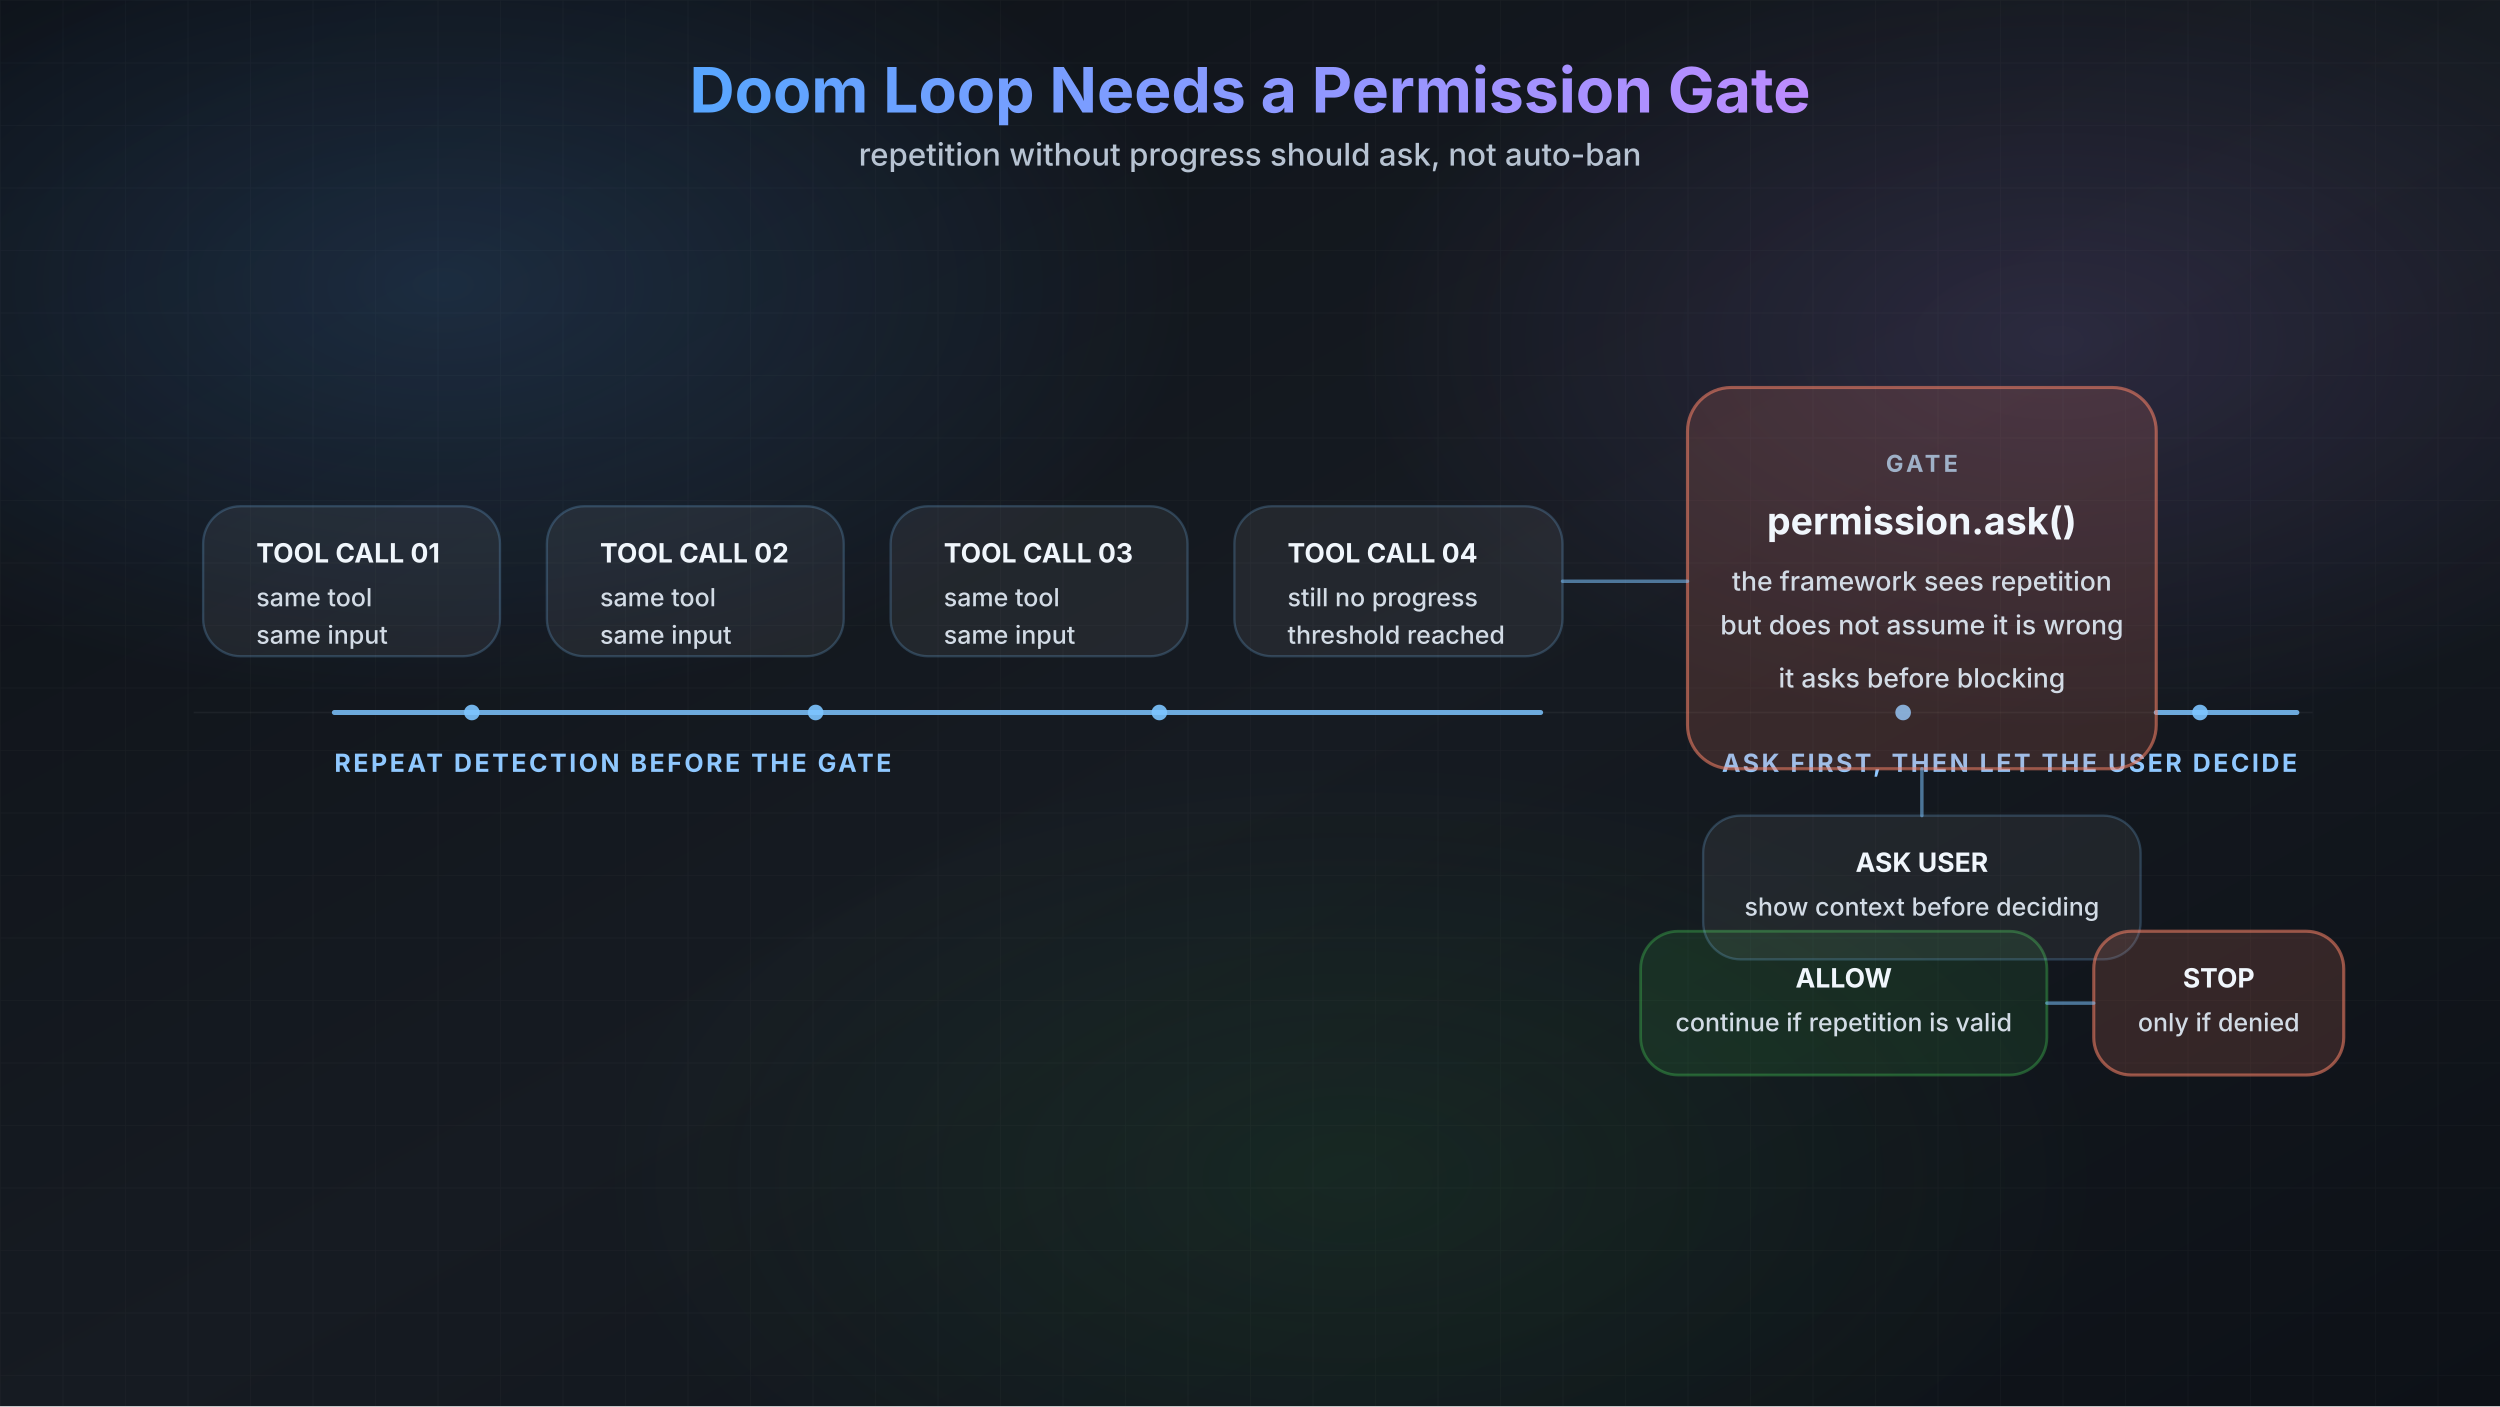
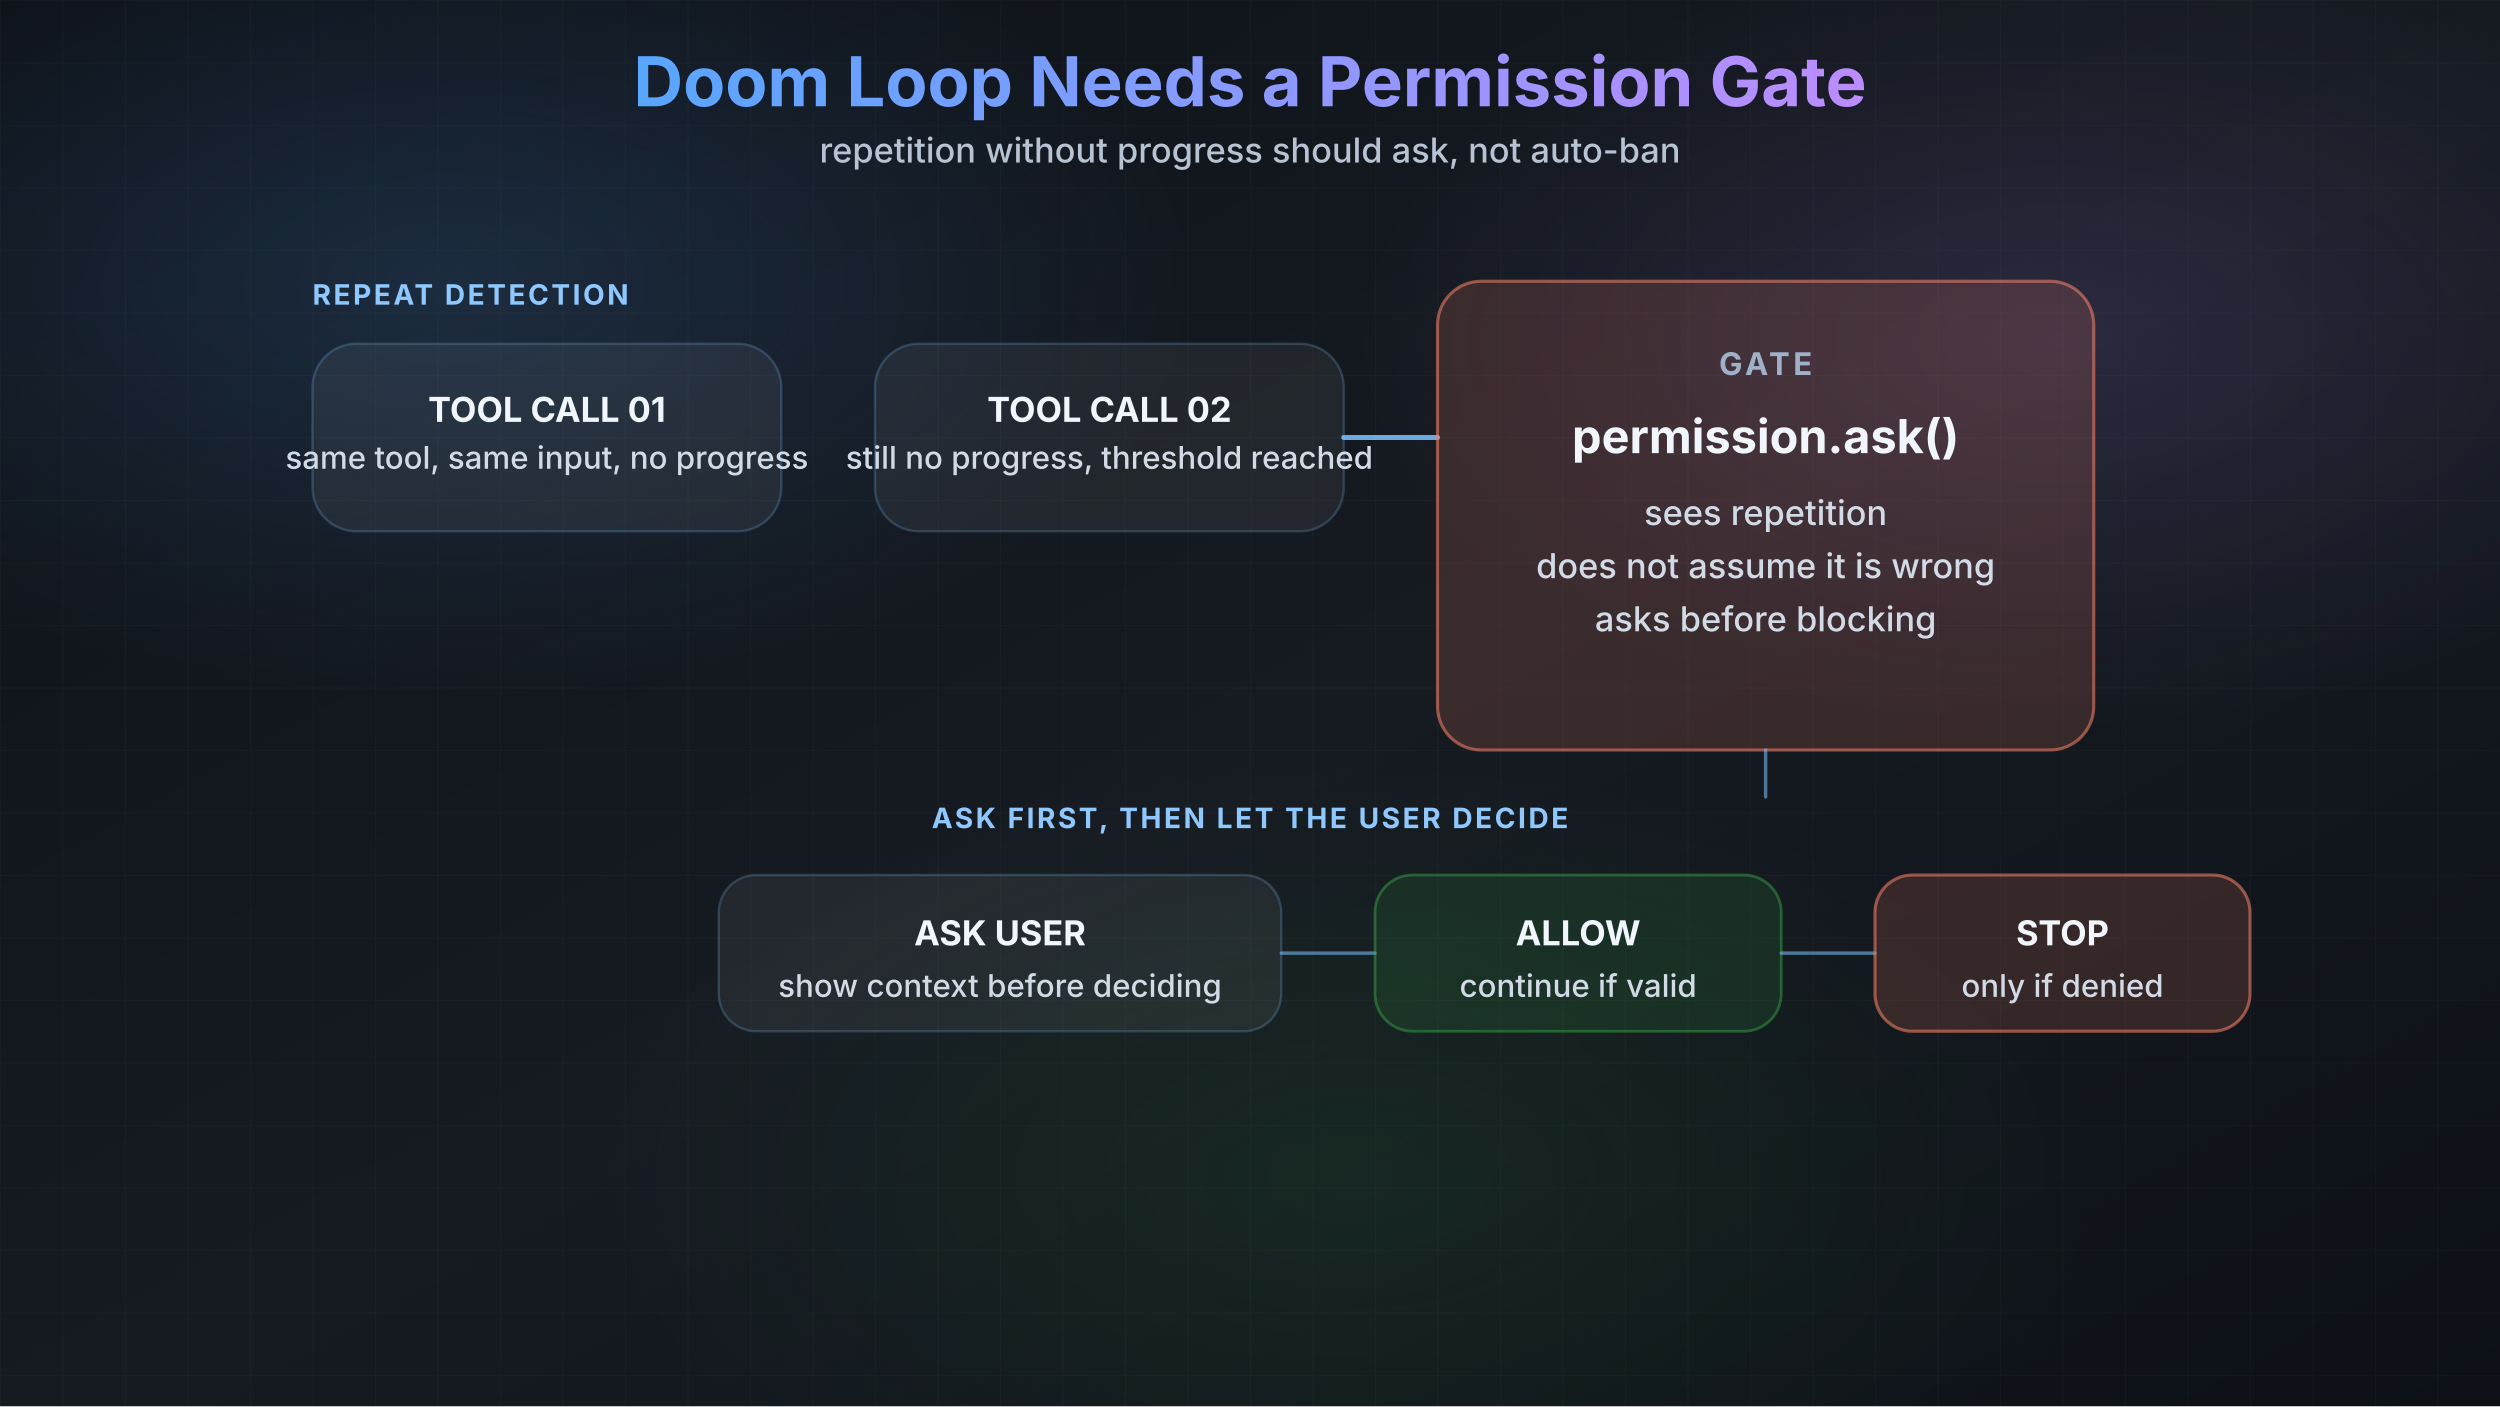
<svg xmlns="http://www.w3.org/2000/svg" viewBox="0 0 1600 900" width="1600" height="900" role="img" aria-label="Doom Loop Needs a Permission Gate">
  <style>
    text { font-family: "Inter", "SF Pro Display", -apple-system, BlinkMacSystemFont, "Segoe UI", sans-serif; }
-     .title { font-size: 40px; font-weight: 700; fill: url(#titleGrad); }
-     .subtitle { font-size: 20px; font-weight: 500; fill: #b7c3d2; }
-     .eyebrow { font-size: 15px; font-weight: 700; letter-spacing: 2.1px; fill: #9fb1c8; }
-     .card-title { font-size: 24px; font-weight: 700; fill: #f0f6fc; }
-     .card-meta { font-size: 17px; font-weight: 500; fill: #d2dbe5; }
-     .mini-title { font-size: 17px; font-weight: 700; fill: #f0f6fc; }
-     .mini-meta { font-size: 16px; font-weight: 500; fill: #d2dbe5; }
-     .support { font-size: 16px; font-weight: 700; letter-spacing: 1.6px; fill: #8fc8ff; }
+     .title { font-size: 44px; font-weight: 700; fill: url(#titleGrad); }
+     .subtitle { font-size: 22px; font-weight: 500; fill: #b7c3d2; }
+     .card-title { font-size: 30px; font-weight: 700; fill: #f0f6fc; }
+     .card-meta { font-size: 22px; font-weight: 500; fill: #d2dbe5; }
+     .mini-title { font-size: 22px; font-weight: 700; fill: #f0f6fc; }
+     .mini-meta { font-size: 20px; font-weight: 500; fill: #d2dbe5; }
    .card { fill: rgba(255,255,255,0.07); stroke: rgba(255,255,255,0.17); stroke-width: 2; }
    .mini { fill: rgba(255,255,255,0.06); stroke: rgba(125,196,255,0.22); stroke-width: 1.5; }
    .flow { fill: none; stroke: rgba(125,196,255,0.84); stroke-width: 3.2; stroke-linecap: round; }
    .attach { fill: none; stroke: rgba(125,196,255,0.54); stroke-width: 2.2; stroke-linecap: round; }
-     .guide { fill: none; stroke: rgba(255,255,255,0.05); stroke-width: 1; }
-     .dot { fill: rgba(125,196,255,0.90); }
    .warn { fill: rgba(247,129,102,0.16); stroke: rgba(247,129,102,0.56); stroke-width: 2; }
    .ok { fill: rgba(63,185,80,0.12); stroke: rgba(63,185,80,0.40); stroke-width: 1.8; }
  </style>
  <defs>
    <linearGradient id="bg" x1="0%" y1="0%" x2="100%" y2="100%">
      <stop offset="0%" stop-color="#0d1117" />
      <stop offset="52%" stop-color="#161b22" />
      <stop offset="100%" stop-color="#0d1117" />
    </linearGradient>
    <linearGradient id="titleGrad" x1="0%" y1="0%" x2="100%" y2="0%">
      <stop offset="0%" stop-color="#58a6ff" />
      <stop offset="100%" stop-color="#bc8cff" />
    </linearGradient>
    <pattern id="grid" width="40" height="40" patternUnits="userSpaceOnUse">
      <path d="M40 0 L0 0 0 40" fill="none" stroke="rgba(255,255,255,0.03)" stroke-width="1" />
    </pattern>
    <radialGradient id="glowBlue" cx="18%" cy="20%" r="30%">
      <stop offset="0%" stop-color="#58a6ff" stop-opacity="0.16" />
      <stop offset="100%" stop-color="#58a6ff" stop-opacity="0" />
    </radialGradient>
    <radialGradient id="glowPurple" cx="82%" cy="24%" r="28%">
      <stop offset="0%" stop-color="#bc8cff" stop-opacity="0.13" />
      <stop offset="100%" stop-color="#bc8cff" stop-opacity="0" />
    </radialGradient>
    <radialGradient id="glowGreen" cx="54%" cy="84%" r="30%">
      <stop offset="0%" stop-color="#3fb950" stop-opacity="0.10" />
      <stop offset="100%" stop-color="#3fb950" stop-opacity="0" />
    </radialGradient>
  </defs>
  <rect width="1600" height="900" fill="url(#bg)" />
  <rect width="1600" height="900" fill="url(#grid)" />
  <rect width="1600" height="900" fill="url(#glowBlue)" />
  <rect width="1600" height="900" fill="url(#glowPurple)" />
  <rect width="1600" height="900" fill="url(#glowGreen)" />
-   <text x="800" y="72" text-anchor="middle" class="title">Doom Loop Needs a Permission Gate</text>
-   <text x="800" y="106" text-anchor="middle" class="subtitle">repetition without progress should ask, not auto-ban</text>
-   <path d="M124 456 H1480" class="guide" />
-   <path d="M214 456 H986" class="flow" />
-   <path d="M1380 456 H1470" class="flow" />
-   <circle cx="302" cy="456" r="5" class="dot" />
-   <circle cx="522" cy="456" r="5" class="dot" />
-   <circle cx="742" cy="456" r="5" class="dot" />
-   <circle cx="1218" cy="456" r="5" class="dot" />
-   <circle cx="1408" cy="456" r="5" class="dot" />
-   <text x="214" y="494" class="support">REPEAT DETECTION BEFORE THE GATE</text>
-   <text x="1102" y="494" class="support">ASK FIRST, THEN LET THE USER DECIDE</text>
+   <text x="800" y="68" text-anchor="middle" class="title">Doom Loop Needs a Permission Gate</text>
+   <text x="800" y="104" text-anchor="middle" class="subtitle">repetition without progress should ask, not auto-ban</text>
+   <text x="200" y="195" fill="#8fc8ff" font-size="18" font-weight="700" letter-spacing="1.6">REPEAT DETECTION</text>
  <g>
-     <rect x="130" y="324" width="190" height="96" rx="24" class="mini" />
-     <text x="164" y="360" class="mini-title">TOOL CALL 01</text>
-     <text x="164" y="388" class="mini-meta">same tool</text>
-     <text x="164" y="412" class="mini-meta">same input</text>
+     <rect x="200" y="220" width="300" height="120" rx="28" class="mini" />
+     <text x="350" y="270" text-anchor="middle" class="mini-title">TOOL CALL 01</text>
+     <text x="350" y="300" text-anchor="middle" class="mini-meta">same tool, same input, no progress</text>
  </g>
  <g>
-     <rect x="350" y="324" width="190" height="96" rx="24" class="mini" />
-     <text x="384" y="360" class="mini-title">TOOL CALL 02</text>
-     <text x="384" y="388" class="mini-meta">same tool</text>
-     <text x="384" y="412" class="mini-meta">same input</text>
+     <rect x="560" y="220" width="300" height="120" rx="28" class="mini" />
+     <text x="710" y="270" text-anchor="middle" class="mini-title">TOOL CALL 02</text>
+     <text x="710" y="300" text-anchor="middle" class="mini-meta">still no progress, threshold reached</text>
  </g>
+   <path d="M860 280 H920" class="flow" />
  <g>
-     <rect x="570" y="324" width="190" height="96" rx="24" class="mini" />
-     <text x="604" y="360" class="mini-title">TOOL CALL 03</text>
-     <text x="604" y="388" class="mini-meta">same tool</text>
-     <text x="604" y="412" class="mini-meta">same input</text>
+     <rect x="920" y="180" width="420" height="300" rx="28" class="warn" />
+     <text x="1130" y="240" text-anchor="middle" fill="#9fb1c8" font-size="20" font-weight="700" letter-spacing="2.2">GATE</text>
+     <text x="1130" y="290" text-anchor="middle" class="card-title">permission.ask()</text>
+     <text x="1130" y="336" text-anchor="middle" class="card-meta">sees repetition</text>
+     <text x="1130" y="370" text-anchor="middle" class="card-meta">does not assume it is wrong</text>
+     <text x="1130" y="404" text-anchor="middle" class="card-meta">asks before blocking</text>
  </g>
+   <text x="800" y="530" text-anchor="middle" fill="#8fc8ff" font-size="18" font-weight="700" letter-spacing="1.6">ASK FIRST, THEN LET THE USER DECIDE</text>
+   <path d="M1130 480 L1130 510" class="attach" />
  <g>
-     <rect x="790" y="324" width="210" height="96" rx="24" class="mini" />
-     <text x="824" y="360" class="mini-title">TOOL CALL 04</text>
-     <text x="824" y="388" class="mini-meta">still no progress</text>
-     <text x="824" y="412" class="mini-meta">threshold reached</text>
+     <rect x="460" y="560" width="360" height="100" rx="24" class="mini" />
+     <text x="640" y="605" text-anchor="middle" class="mini-title">ASK USER</text>
+     <text x="640" y="638" text-anchor="middle" class="mini-meta">show context before deciding</text>
  </g>
+   <path d="M820 610 H880" class="attach" />
  <g>
-     <rect x="1080" y="248" width="300" height="244" rx="28" class="warn" />
-     <text x="1230" y="302" text-anchor="middle" class="eyebrow">GATE</text>
-     <text x="1230" y="342" text-anchor="middle" class="card-title">permission.ask()</text>
-     <text x="1230" y="378" text-anchor="middle" class="card-meta">the framework sees repetition</text>
-     <text x="1230" y="406" text-anchor="middle" class="card-meta">but does not assume it is wrong</text>
-     <text x="1230" y="440" text-anchor="middle" class="card-meta">it asks before blocking</text>
+     <rect x="880" y="560" width="260" height="100" rx="24" class="ok" />
+     <text x="1010" y="605" text-anchor="middle" class="mini-title">ALLOW</text>
+     <text x="1010" y="638" text-anchor="middle" class="mini-meta">continue if valid</text>
  </g>
+   <path d="M1140 610 H1200" class="attach" />
  <g>
-     <rect x="1050" y="596" width="260" height="92" rx="24" class="ok" />
-     <text x="1180" y="632" text-anchor="middle" class="mini-title">ALLOW</text>
-     <text x="1180" y="660" text-anchor="middle" class="mini-meta">continue if repetition is valid</text>
+     <rect x="1200" y="560" width="240" height="100" rx="24" class="warn" />
+     <text x="1320" y="605" text-anchor="middle" class="mini-title">STOP</text>
+     <text x="1320" y="638" text-anchor="middle" class="mini-meta">only if denied</text>
  </g>
-   <g>
-     <rect x="1090" y="522" width="280" height="92" rx="24" class="mini" />
-     <text x="1230" y="558" text-anchor="middle" class="mini-title">ASK USER</text>
-     <text x="1230" y="586" text-anchor="middle" class="mini-meta">show context before deciding</text>
-   </g>
-   <g>
-     <rect x="1340" y="596" width="160" height="92" rx="24" class="warn" />
-     <text x="1420" y="632" text-anchor="middle" class="mini-title">STOP</text>
-     <text x="1420" y="660" text-anchor="middle" class="mini-meta">only if denied</text>
-   </g>
-   <path d="M1000 372 C1030 372 1048 372 1080 372" class="attach" />
-   <path d="M1230 492 L1230 522" class="attach" />
-   <path d="M1310 642 H1340" class="attach" />
</svg>
